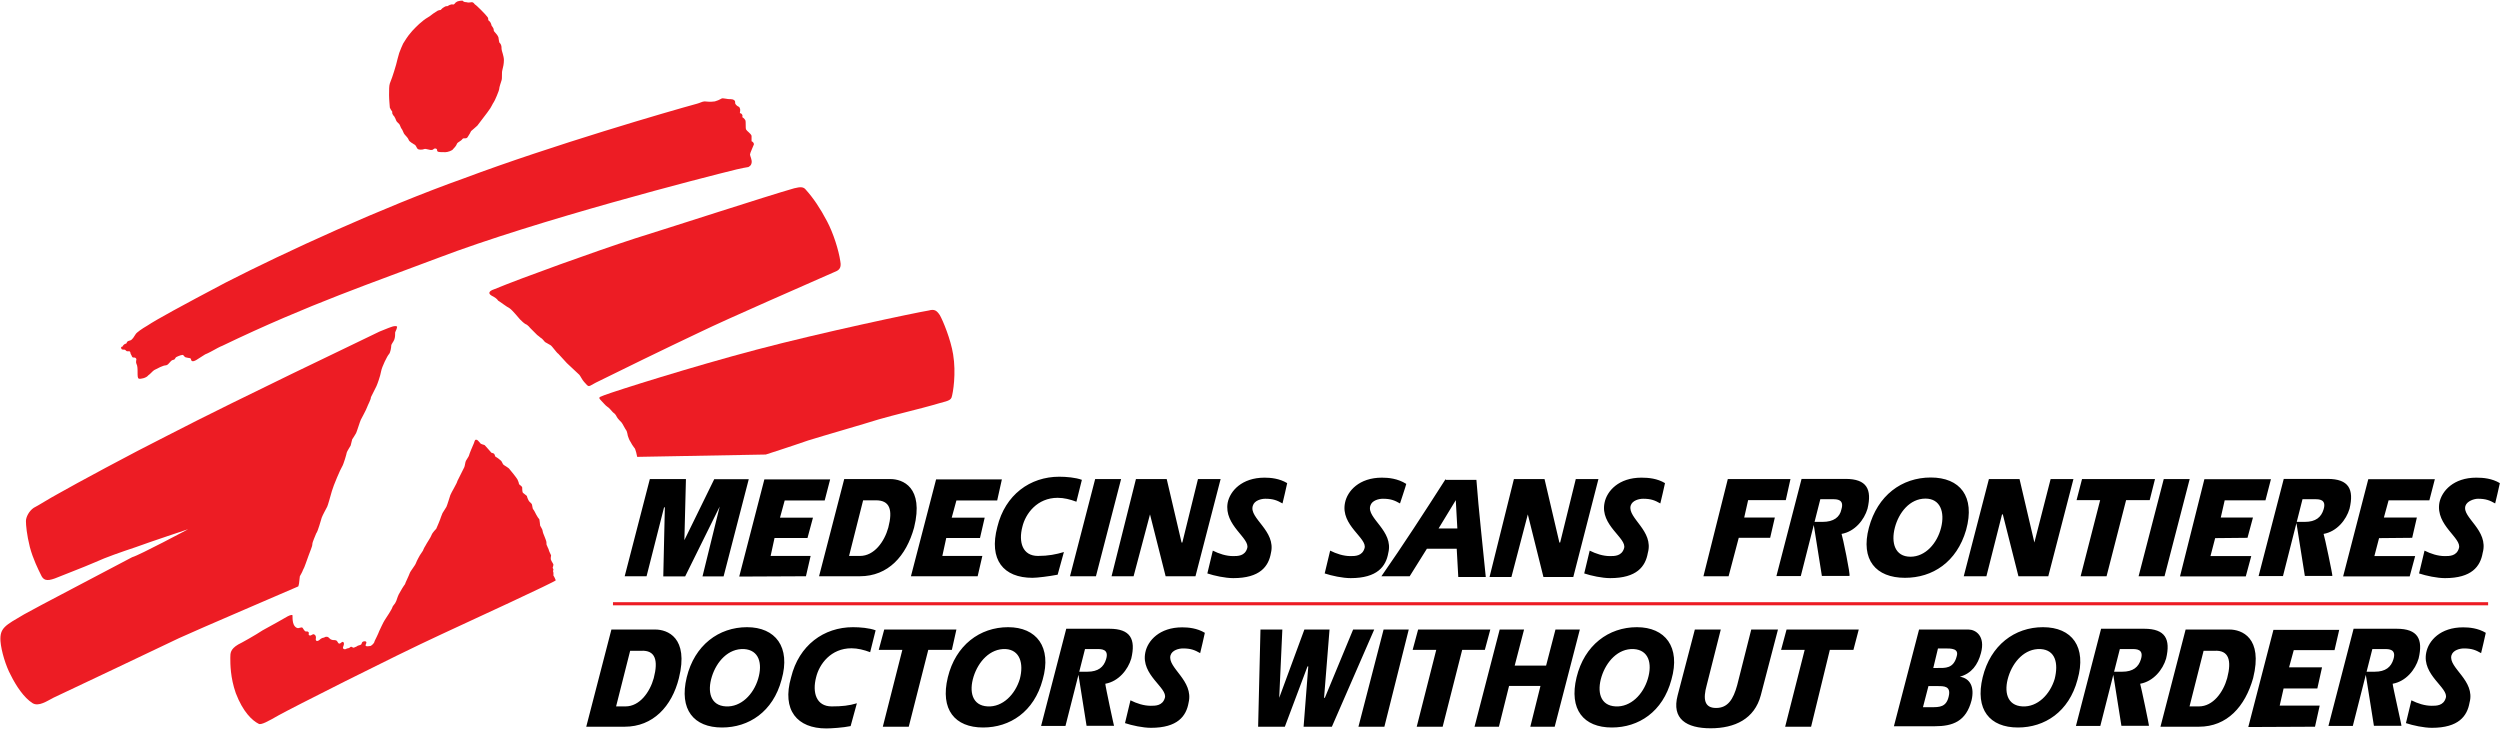
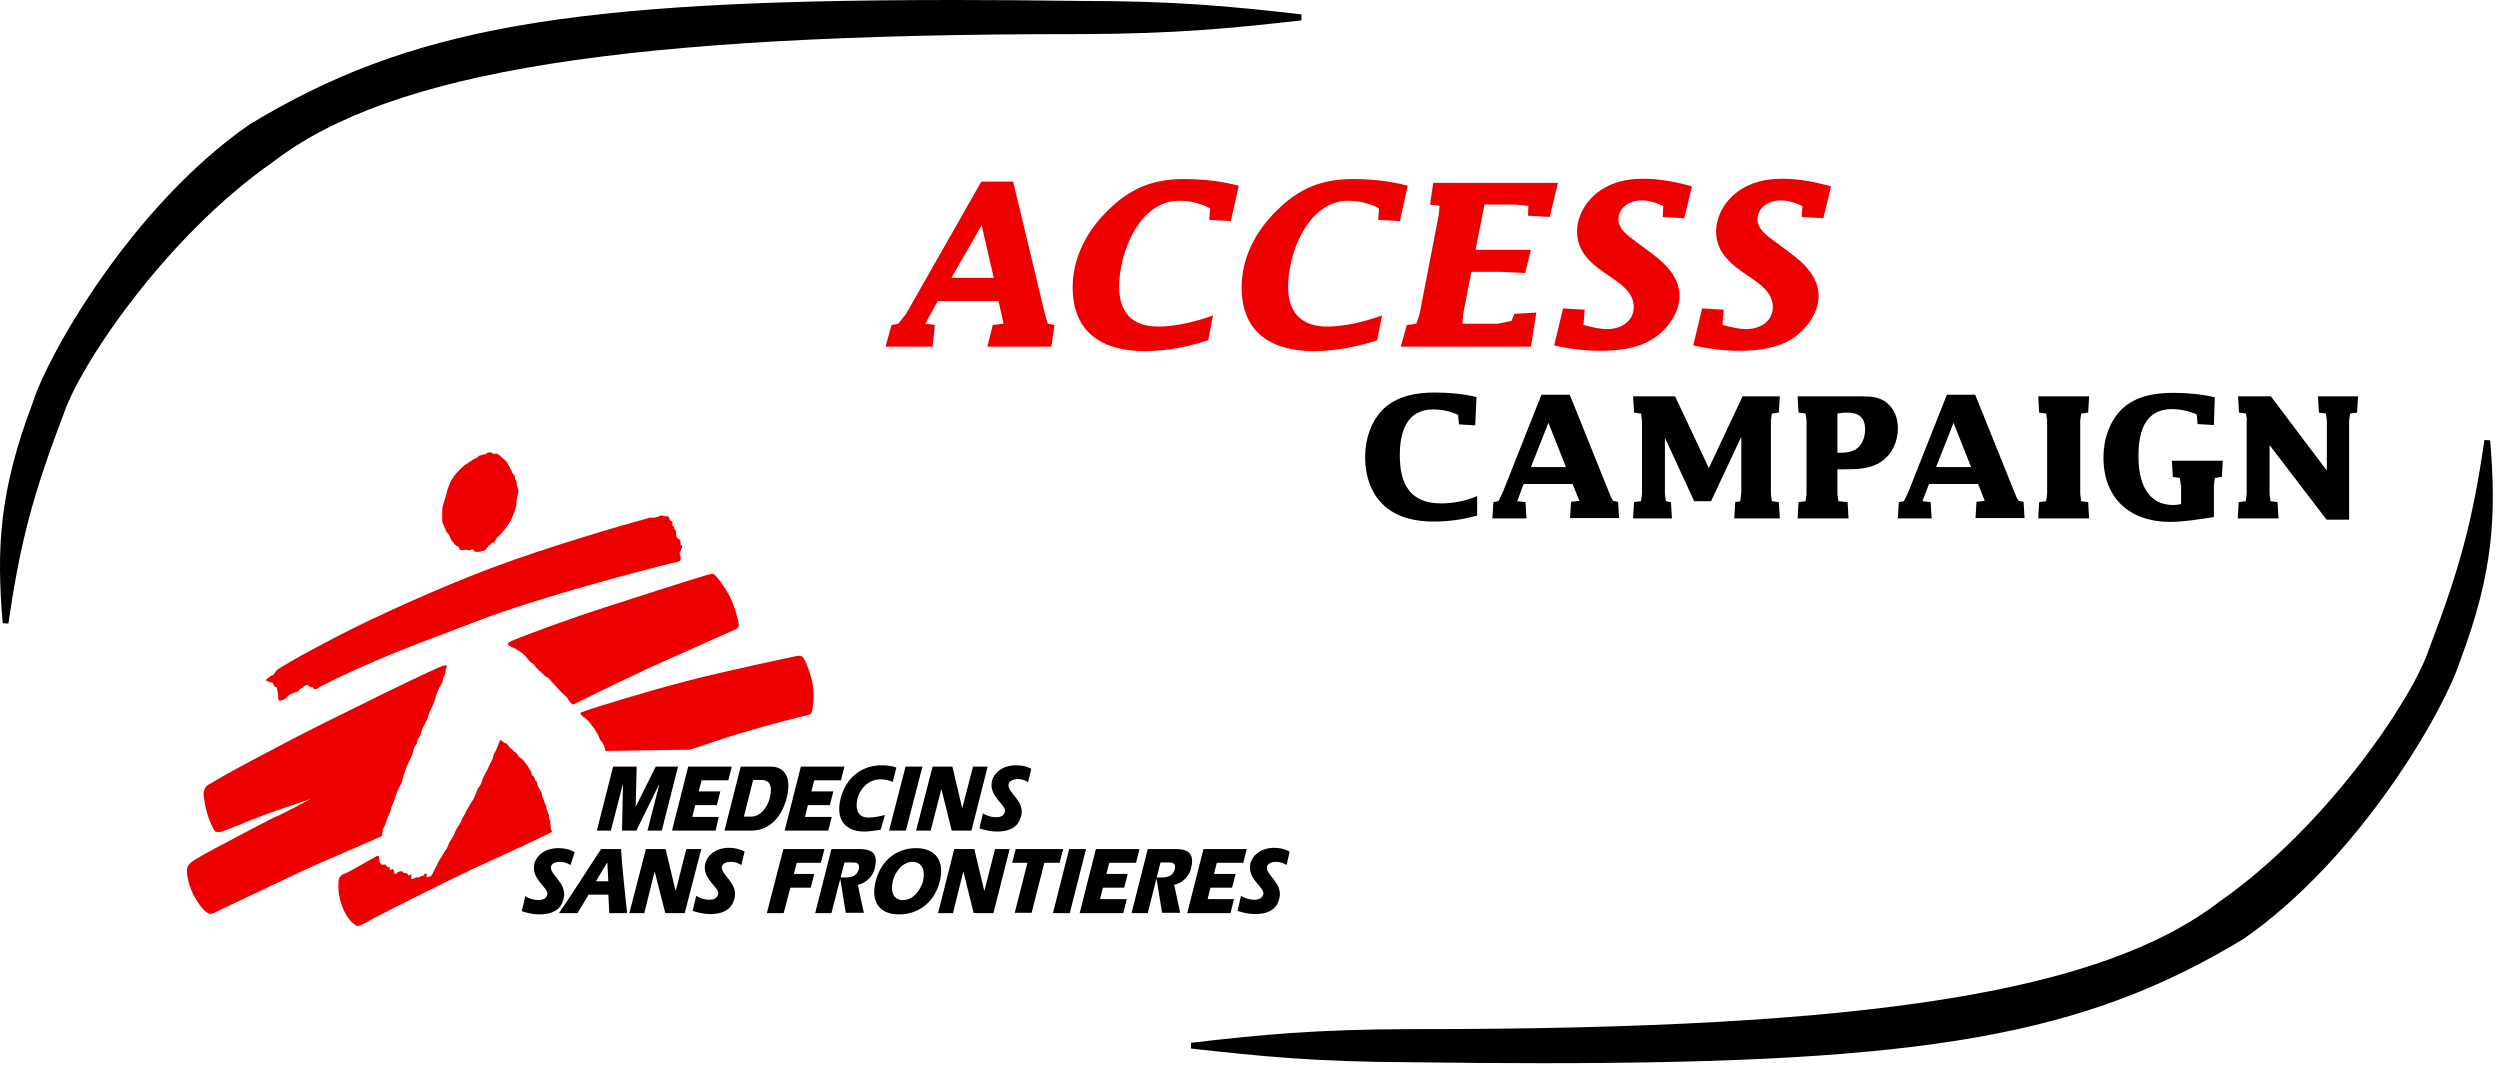
- <svg xmlns="http://www.w3.org/2000/svg" version="1.1" id="Layer_1" x="0px" y="0px" viewBox="0 0 1600 466.1" style="enable-background:new 0 0 1600 466.1;" xml:space="preserve">
-   <style type="text/css">
- 	.st0{fill:#ED1C24;}
- 	.st1{fill:none;stroke:#ED1C24;stroke-width:2;}
- </style>
-   <path class="st0" d="M384.3,255.9c-2-2,0.5-2,2.5-3c8-3,55.7-18.1,97.3-29.1s101.3-23.6,110.4-25.1c3.5-1,5,0,7,3  c2,3.5,7,15.6,8.5,25.1c2,12,0,24.6-1,27.6c-1,2.5-4.5,2.5-12.5,5c-5,1.5-25.6,6.5-34.1,9c-9.5,3-35.6,10.5-45.2,13.5  c-11.5,4-27.1,9-27.1,9l-82.3,1.5c0,0-1-5.5-2-6c-0.5-0.5-2-3-2.5-4c-0.5-0.5-1.5-3.5-1.5-3.5s-0.5-3-1-3.5s-2.5-4.5-3-5  s-2.5-2.5-3-3.5s-1-2-2.5-3c-1-1-2.5-3-3.5-3.5C387.3,259.4,386.3,257.9,384.3,255.9" />
-   <g>
-     <path class="st0" d="M168.1,403.4c4.5-2.5,14.6-8,16.1-9c2-1,3-1,3-0.5c0,2.5,0,7,3,8c1,0.5,3-1,3.5,0c1,1.5,1,1.5,1.5,2s2,0,2,0.5   c1,0.5,0,1.5,0.5,2c1,1,2-0.5,3-0.5c1.5,0.5,1.5,1.5,1.5,2.5c-0.5,1.5,0.5,3,3,0.5c1.5-1,1.5-0.5,2.5-1c0.5-0.5,2-0.5,2.5,0   s1.5,1.5,2,1.5c1,0.5,2,0,3,0.5s1,2,2,2s1.5-1.5,2.5-1c1.5,1.5-1.5,4,0.5,4.5c1,0.5,1.5-0.5,2.5-0.5s1.5-1,2-1s1.5,1,2,0.5   c1-0.5,1.5-0.5,2-1c1-0.5,2-0.5,2.5-1s0-2,2.5-2c2,0.5-0.5,2.5,0.5,3c0.5,0.5,2.5,0,3,0c1-0.5,2.5-2,2.5-3c0.5-1,2.5-5,3-6.5   c0.5-1,2.5-5.5,3.5-7s5-7.5,5-8.5c0.5-1,2-2.5,2-3c0.5-0.5,1-3,2-5s3.5-6,4-6.5c0-0.5,2.5-5.5,3-7s3.5-5,4-6.5s2.5-5,2.5-5l2-3   c0,0,0.5-1.5,1.5-3c1-2,3.5-5.5,4-7s3-4,3-4l1.5-3.5l1-2.5c0,0,1-3,1.5-4s2-3,2.5-4s2-6,2.5-7.5s4.5-8,4.5-9l4.5-9   c0.5-1.5,0.5-3,1-4s2-3,2-3.5s2.5-6.5,3-7.5s0.5-2.5,1.5-2.5s1.5,1,2.5,2c0.5,1,2,1,3,1.5c1,1,3.5,4,4,4.5c0,0.5,1.5,0.5,2,1   s0.5,1.5,1,2c0.5,0,3,2,3.5,2.5s1,2,1.5,2.5s3.5,2,4,3c0.5,0.5,4.5,5.5,5,6.5s1,2.5,1,3c0.5,0.5,2,1.5,2,2s0,3,0.5,3.5s2,1.5,2.5,2   c0,0.5,1,3,1.5,3.5l1.5,1.5c0.5,0.5,0.5,3,1,3.5s1.5,2.5,2,3.5s1.5,2.5,2,3c0,0.5,0.5,3,0.5,4c0.5,1,1.5,2.5,1.5,3s0.5,2,0.5,2   l1,2.5c0,0,1,2.5,1,3c0,1,0,2,0.5,2.5c0,0.5,1,2,1,2.5s1.5,3.5,1.5,3.5s-0.5,2.5,0,3c0,0.5,1.5,2.5,1.5,3s-0.5,2-0.5,2l0.5,1   c0,0-0.5,1.5,0,2v2c0.5,0.5,1.5,3,1.5,3c-0.5,1-51.7,24.6-73.3,34.6c-31.6,14.6-96.8,47.7-103.9,51.7c-7,4-11.5,6.5-13,5.5   c-4-2-10-7.5-14.6-19.6c-3.5-10-3.5-18.6-3.5-22.6c0-3,0-5.5,5-8.5C154.5,411.5,163.6,406.4,168.1,403.4 M77.8,223.3   c0,0.5,1.5,0.5,2,0.5s1,1,1.5,1h1.5c1,0.5,0.5,1.5,1,2s0.5,2,1.5,2s1.5,0,2,1c0,0.5-0.5,2,0,3c1.5,2.5,0,9,1.5,9.5c1,0.5,5-0.5,6-2   c1.5-1,3-3,4-3.5c2-1,5.5-3,7.5-3c2-0.5,2.5-3,4.5-3.5c1.5,0,1-1.5,2.5-2c1-0.5,3.5-1.5,4-1s1,1.5,2,1.5c1.5,0.5,3,0,3,1.5   c0.5,2,3.5,0,3.5,0s4-2.5,5.5-3.5c1.5-0.5,6-3,6-3s3.5-2,5-2.5c55.2-26.6,98.3-41.1,138-56.2c63.2-24.1,170.6-51.7,191.2-56.7   c2-0.5,7-1.5,7.5-1.5c0.5-0.5,1.5-0.5,2-2.5s-1-4.5-1-5.5s2-5,2.5-6.5c0-1.5-1.5-2-1.5-2v-3.5c-0.5-1.5-3-3-3.5-4s0-5-0.5-6   s-2-2-2-2s0.5-0.5,0-1.5s-1.5-1-1.5-1s0.5-2.5,0-3c0-1-1.5-1.5-1.5-1.5s-1.5-1-1.5-2s0-1.5-1-2c-0.5-0.5-3-0.5-3.5-0.5   s-2.5-0.5-3.5-0.5s-1.5,1-5,2c-3.5,0.5-5,0-6.5,0s-3,1-5,1.5c-16.6,4.5-92.8,26.6-149,47.7c-52.2,18.6-114.4,47.2-152.5,66.7   c-28.6,15.1-44.2,23.6-50.2,27.6c-3.5,2-7,4.5-7.5,5.5c-1,1.5-2,3.5-3.5,4c-2.5,0.5-2,1.5-2.5,2c-1,0-2,1-2.5,2   C77.3,221.8,77.3,222.8,77.8,223.3 M314.6,189.2c-2.5-1.5-1.5-3,1.5-4c18.1-7.5,64.2-24.1,90.3-32.6c22.6-7,84.3-27.1,101.9-32.1   c4-1,6-1,7.5,1c4.5,5,9,11.5,13.5,20.1c4,7.5,7.5,18.6,8.5,25.6c1,5-1.5,6-4,7c-19.1,8.5-66.7,29.1-86.3,38.6   c-19.1,9-54.2,26.1-66.2,32.1c-5,2.5-4,3.5-7.5-0.5c-1-1-2.5-4-3-4.5s-7-6.5-8-7.5c-0.5-0.5-4.5-5-5.5-6c-1-0.5-4-5-5-5.5   s-2.5-1.5-3.5-2c-0.5-0.5-2-2.5-2.5-2.5c-0.5-0.5-2.5-2-2.5-2l-2.5-2.5l-2-2c0,0-1.5-2-3-2.5c-1-0.5-3-2.5-3.5-3s-4.5-5.5-6.5-7   c-2-1-6.5-4.5-7.5-5C318.1,191.2,316.6,190.2,314.6,189.2 M285,97.4c-2.5,0-4.5,0-5-0.5s0-1-0.5-1.5s-1.5-0.5-2,0s-0.5,0.5-1,0.5   c-1,0.5-4-1-5-0.5s-3.5,0.5-4,0c-1-0.5-1-2.5-2.5-3c-0.5-0.5-3-1.5-3.5-3s-2.5-3-3-4s-1-2.5-1.5-3s-1-2.5-1.5-3l-1.5-1.5   c-0.5-0.5-1-2.5-1.5-3c0-0.5-1-1-1-1.5c-0.5-0.5-0.5-1-0.5-2c-0.5-0.5-1-1.5-1.5-2.5c0-0.5-0.5-5-0.5-8c0-3.5,0-6,0.5-7.5   s1-2.5,1.5-4s2-6,2.5-8s1.5-6,2-7.5s2-5,2.5-6s3.5-5.5,4.5-6.5c1-1.5,6-6.5,7.5-7.5c1-1,4-3,5-3.5c0.5-0.5,4-3,5-3.5s2-0.5,2-0.5   l1-1c0,0,0.5-0.5,1.5-1c0.5-0.5,2-0.5,2-0.5s2-1.5,3.5-1c1,0,1.5-1.5,2-1.5c1-1,4-1,4-1c0.5,0.5,1,1,2.5,1c1.5,0.5,2.5,0,3.5,0   s1.5,1,2,1.5c0.5,0,7,6.5,8,8c0.5,0.5,0.5,1.5,0.5,2c0.5,0.5,1.5,1,2,3c0,1,1.5,1.5,1.5,3.5c0,1,2,2,3,4.5c0,0.5,0.5,3,0.5,3   c0,0.5,0.5,0.5,1,1.5s0.5,2,0.5,3s1.5,4.5,1.5,7s-0.5,4.5-1,6.5c-0.5,1.5,0,5-0.5,6.5s-1.5,4.5-1.5,5.5s-3,8-3.5,8.5s-2,4-3,5   c-0.5,1-6.5,8.5-7.5,10c-1,1-3.5,3-4,3.5c-0.5,1-1,2-2,3.5c-1,2-2.5,0.5-3.5,1.5c-1,1.5-3,2-3.5,3c-0.5,1.5-2,3-2.5,3.5   C289.5,96.4,286.5,97.4,285,97.4 M120.4,338.7c0,0-24.1,8-33.6,11.5c-9,3-19.1,6.5-25.6,9.5c-8,3.5-22.6,9-26.1,10.5   c-5.5,2-7.5,1-9-2.5c-1.5-3-5-10-7-17.6c-2-8-2.5-14-2.5-16.6s2-6.5,5-8.5c3-1.5,10-6,15.6-9c10.5-6,47.7-26.1,69.7-37.1   c23.1-12,60.2-30.1,79.8-39.6s52.2-25.1,56.2-27.1c4-1.5,8-3.5,10-3.5s1,1,1,1.5s-0.5,1-1,2.5c0,1.5,0,3-0.5,4.5s-2,3-2,4   s-0.5,4.5-1.5,5.5s-4.5,8-5,11s-2.5,8.5-3,9.5l-3.5,7c0,1.5-2,5-2.5,6.5s-3.5,7-4,8s-2.5,7.5-3,8.5s-2.5,4-2.5,4l-1,4   c0,0-2.5,4-2.5,4.5s-2,7.5-3,9s-5.5,12-6.5,15.6c-1,3.5-2.5,9-3,10s-3,5.5-3.5,7s-2.5,9-3.5,10c-0.5,1.5-2.5,5.5-2.5,7   s-1.5,4.5-2.5,7.5c-1,2.5-2.5,7.5-3.5,9c-0.5,1.5-1.5,3-2,4c0,1-0.5,3.5-0.5,4.5c0,0.5-0.5,2-0.5,2c-1,0.5-66.7,28.6-76.3,33.1   c-9.5,4.5-75.8,36.1-80.3,38.1c-4,2-9.5,6-13.5,3.5c-5.5-3.5-10.5-11-14-18.1c-3-5.5-6-15.1-6.5-21.6c-0.5-8.5,3-10,15.1-17.1   c6-3.5,54.2-28.6,69.2-36.6C89.3,355.3,120.4,338.7,120.4,338.7" />
+ <svg xmlns="http://www.w3.org/2000/svg" width="199px" height="85px" viewBox="0 0 199 85" version="1.1">
+   <defs />
+   <g id="Symbols-Desktop" stroke="none" stroke-width="1" fill="none" fill-rule="evenodd">
+     <g id="Header" transform="translate(-82, -73)" fill-rule="nonzero">
+       <g id="msf-logo">
+         <g transform="translate(82, 73)">
+           <path d="M73.654,25.767 L74.414,25.868 L74.237,27.593 L70.488,27.593 L70.969,25.868 L71.501,25.767 L72.109,25.006 L78.113,14.456 L80.646,14.456 L83.179,25.006 L83.407,25.767 L83.939,25.868 L83.686,27.593 L78.594,27.593 L79.025,25.868 L79.886,25.767 L79.481,23.966 L74.642,23.966 L73.654,25.767 Z M79.101,22.115 L78.138,17.93 L75.732,22.115 L79.101,22.115 Z" id="Shape" fill="#EE0000" />
+           <path d="M97.974,17.601 L96.251,17.499 L96.327,16.586 C95.567,16.18 94.731,15.978 93.87,15.978 C90.678,15.978 89.082,20.137 89.082,22.825 C89.082,24.854 90.121,25.995 92.198,25.995 C93.616,25.995 95.238,25.589 96.555,25.108 L96.175,27.086 C94.528,27.618 92.831,27.948 91.108,27.948 C87.765,27.948 85.383,26.477 85.383,22.876 C85.383,20.517 86.498,18.412 88.145,16.789 C89.918,15.014 91.716,14.253 94.25,14.253 C95.719,14.253 97.188,14.405 98.607,14.786 L97.974,17.601 Z" id="Shape" fill="#EE0000" />
+           <path d="M111.425,17.601 L109.702,17.499 L109.778,16.586 C109.018,16.18 108.183,15.978 107.321,15.978 C104.129,15.978 102.533,20.137 102.533,22.825 C102.533,24.854 103.572,25.995 105.649,25.995 C107.068,25.995 108.689,25.589 110.006,25.108 L109.626,27.086 C107.98,27.618 106.283,27.948 104.56,27.948 C101.216,27.948 98.835,26.477 98.835,22.876 C98.835,20.517 99.949,18.412 101.596,16.789 C103.369,15.014 105.168,14.253 107.701,14.253 C109.17,14.253 110.64,14.405 112.058,14.786 L111.425,17.601 Z" id="Shape" fill="#EE0000" />
+           <polygon id="Shape" fill="#EE0000" points="111.982 25.868 112.742 25.767 112.996 25.006 114.516 17.144 114.592 16.383 113.832 16.282 114.085 14.557 124.015 14.557 123.357 17.271 121.634 17.17 121.659 16.383 120.595 16.282 118.163 16.282 117.454 19.883 121.862 19.883 121.406 21.735 119.43 21.633 117.125 21.633 116.466 25.006 116.416 25.767 119.227 25.767 120.317 25.539 120.545 24.981 122.293 24.879 121.862 27.593 111.501 27.593" />
+           <path d="M124.421,24.55 L126.143,24.651 L126.042,25.868 C126.65,26.021 127.308,26.198 127.942,26.198 C128.98,26.198 130.044,25.615 130.044,24.448 C130.044,23.256 129.006,22.597 128.119,21.988 C126.802,21.101 125.535,20.162 125.535,18.438 C125.535,17.17 126.244,16.003 127.232,15.267 C128.296,14.481 129.512,14.228 130.83,14.228 C132.122,14.228 133.414,14.481 134.68,14.836 L134.072,17.372 L132.35,17.271 L132.4,16.409 C131.868,16.13 131.235,15.952 130.652,15.952 C129.766,15.952 128.828,16.485 128.828,17.474 C128.828,18.362 129.867,18.945 130.475,19.427 C131.843,20.441 133.692,21.608 133.692,23.561 C133.692,24.955 132.654,26.3 131.514,27.01 C130.298,27.745 128.803,27.923 127.384,27.923 C126.168,27.923 124.902,27.771 123.711,27.492 L124.421,24.55 Z" id="Shape" fill="#EE0000" />
+           <path d="M135.491,24.55 L137.213,24.651 L137.112,25.868 C137.72,26.021 138.379,26.198 139.012,26.198 C140.051,26.198 141.115,25.615 141.115,24.448 C141.115,23.256 140.076,22.597 139.189,21.988 C137.872,21.101 136.605,20.162 136.605,18.438 C136.605,17.17 137.315,16.003 138.303,15.267 C139.367,14.481 140.583,14.228 141.9,14.228 C143.192,14.228 144.484,14.481 145.75,14.836 L145.142,17.372 L143.42,17.271 L143.47,16.409 C142.939,16.13 142.305,15.952 141.723,15.952 C140.836,15.952 139.899,16.485 139.899,17.474 C139.899,18.362 140.937,18.945 141.545,19.427 C142.913,20.441 144.762,21.608 144.762,23.561 C144.762,24.955 143.724,26.3 142.584,27.01 C141.368,27.745 139.873,27.923 138.455,27.923 C137.239,27.923 135.997,27.771 134.781,27.492 L135.491,24.55 Z" id="Shape" fill="#EE0000" />
+           <path d="M117.429,33.857 L116.137,33.781 L116.061,33.02 C115.453,32.741 114.744,32.589 114.085,32.589 C111.932,32.589 111.425,34.441 111.425,36.241 C111.425,38.524 112.236,40.071 114.718,40.071 C115.656,40.071 116.72,39.868 117.581,39.487 L117.581,41.034 C116.441,41.364 115.276,41.516 114.11,41.516 C112.742,41.516 111.298,41.237 110.234,40.299 C109.12,39.335 108.664,37.839 108.664,36.393 C108.664,34.998 109.12,33.502 110.158,32.513 C111.273,31.499 112.742,31.245 114.212,31.245 C115.326,31.245 116.441,31.346 117.53,31.6 L117.429,33.857 Z" id="Shape" fill="#000000" />
+           <path d="M120.773,39.893 L121.431,39.969 L121.507,41.263 L118.797,41.263 L118.873,39.969 L119.278,39.893 L119.633,39.158 L122.698,31.423 L124.953,31.423 L128.22,39.538 L128.398,39.868 L128.803,39.944 L128.879,41.237 L124.978,41.237 L125.054,39.944 L125.712,39.868 L125.181,38.524 L121.279,38.524 L120.773,39.893 Z M124.649,37.18 L123.255,33.654 L121.862,37.18 L124.649,37.18 Z" id="Shape" fill="#000000" />
+           <polygon id="Shape" fill="#000000" points="132.552 34.897 132.527 34.922 132.527 39.335 132.603 39.893 133.008 39.969 133.084 41.263 129.994 41.263 130.07 39.969 130.627 39.893 130.703 39.335 130.703 33.477 130.627 32.919 130.07 32.843 129.994 31.549 133.338 31.549 136.023 37.256 138.708 31.549 141.672 31.549 141.596 32.843 141.039 32.919 140.963 33.477 140.963 39.335 141.039 39.893 141.596 39.969 141.672 41.263 138.049 41.263 138.125 39.969 138.531 39.893 138.607 39.158 138.607 34.821 138.581 34.821 136.2 39.893 134.857 39.893" />
+           <path d="M146.257,37.332 L146.257,39.335 L146.333,39.893 L147.068,39.969 L147.144,41.263 L143.09,41.263 L143.166,39.969 L143.724,39.893 L143.8,39.335 L143.8,33.477 L143.724,32.919 L143.166,32.843 L143.09,31.549 L148.182,31.549 C148.917,31.549 149.626,31.6 150.184,32.057 C150.817,32.589 151.07,33.299 151.07,34.085 C151.07,35.151 150.64,36.114 149.753,36.748 C148.841,37.357 147.752,37.357 146.713,37.357 L146.257,37.357 L146.257,37.332 Z M146.434,36.038 C146.992,36.038 147.524,35.988 147.954,35.582 C148.309,35.227 148.461,34.669 148.461,34.187 C148.461,33.223 147.954,32.843 147.042,32.843 C146.764,32.843 146.51,32.868 146.257,32.919 L146.257,36.038 L146.434,36.038 Z" id="Shape" fill="#000000" />
+           <path d="M153.021,39.893 L153.679,39.969 L153.755,41.263 L151.07,41.263 L151.146,39.969 L151.552,39.893 L151.906,39.158 L154.971,31.423 L157.226,31.423 L160.494,39.538 L160.671,39.868 L161.076,39.944 L161.152,41.237 L157.251,41.237 L157.327,39.944 L157.986,39.868 L157.454,38.524 L153.553,38.524 L153.021,39.893 Z M156.897,37.18 L155.503,33.654 L154.11,37.18 L156.897,37.18 Z" id="Shape" fill="#000000" />
+           <polygon id="Shape" fill="#000000" points="165.586 39.335 165.662 39.893 166.219 39.969 166.295 41.263 162.242 41.263 162.318 39.969 162.875 39.893 162.951 39.335 162.951 33.477 162.875 32.919 162.318 32.843 162.242 31.549 166.295 31.549 166.219 32.843 165.662 32.919 165.586 33.477" />
+           <path d="M173.591,38.6 L173.515,38.042 L172.957,37.966 L172.881,36.672 L176.935,36.672 L176.859,37.966 L176.301,38.042 L176.225,38.6 L176.225,41.161 C174.984,41.339 173.869,41.542 172.729,41.542 C169.537,41.542 167.435,39.665 167.435,36.419 C167.435,35.024 167.891,33.528 168.93,32.538 C170.019,31.524 171.513,31.27 172.983,31.27 C174.097,31.27 175.212,31.372 176.301,31.625 L176.225,33.832 L174.933,33.756 L174.857,32.995 C174.249,32.716 173.54,32.564 172.881,32.564 C170.677,32.564 170.221,34.491 170.221,36.292 C170.221,38.143 170.753,40.198 173.008,40.198 C173.211,40.198 173.413,40.172 173.616,40.121 L173.616,38.6 L173.591,38.6 Z" id="Shape" fill="#000000" />
+           <polygon id="Shape" fill="#000000" points="178.86 33.477 178.784 32.919 178.226 32.843 178.15 31.549 180.76 31.549 185.218 37.459 185.218 33.477 185.142 32.919 184.585 32.843 184.509 31.549 187.701 31.549 187.625 32.843 187.067 32.919 186.991 33.477 186.991 41.364 185.193 41.364 180.658 35.43 180.658 39.335 180.734 39.893 181.292 39.969 181.368 41.263 178.125 41.263 178.201 39.969 178.758 39.893 178.834 39.335 178.834 33.477" />
+           <polygon id="Shape" fill="#000000" points="54.63 67.588 53.794 70.885 53.769 70.885 52.983 67.588 51.413 67.588 50.095 72.685 51.286 72.685 52.097 69.414 52.122 69.414 52.958 72.685 54.503 72.685 55.821 67.588" />
+           <path d="M47.841,67.588 C46.726,69.287 45.637,71.011 44.497,72.685 L45.966,72.685 L46.853,71.214 L48.423,71.214 L48.499,72.685 L49.918,72.685 C49.741,70.986 49.538,69.261 49.437,67.588 L47.841,67.588 Z M47.435,70.149 L48.322,68.678 L48.347,68.678 L48.423,70.149 L47.435,70.149 Z" id="Shape" fill="#000000" />
+           <path d="M57.467,68.957 C57.543,68.678 57.923,68.602 58.126,68.602 C58.531,68.602 58.759,68.704 59.012,68.856 C59.012,68.856 59.266,67.841 59.266,67.791 C58.86,67.562 58.404,67.486 58.05,67.486 C56.859,67.486 56.226,68.196 56.124,68.805 C55.897,69.997 57.315,70.656 57.163,71.189 C57.062,71.595 56.656,71.62 56.454,71.62 C56.074,71.62 55.719,71.493 55.415,71.316 L55.137,72.508 C55.517,72.635 56.048,72.761 56.504,72.761 C57.898,72.761 58.328,72.127 58.48,71.443 C58.734,70.251 57.315,69.617 57.467,68.957" id="Shape" fill="#000000" />
+           <path d="M43.864,68.957 C43.94,68.678 44.32,68.602 44.522,68.602 C44.928,68.602 45.156,68.704 45.409,68.856 C45.409,68.856 45.738,67.892 45.738,67.841 C45.308,67.562 44.801,67.512 44.446,67.512 C43.256,67.512 42.622,68.222 42.521,68.83 C42.293,70.022 43.712,70.682 43.56,71.214 C43.458,71.62 43.053,71.645 42.85,71.645 C42.47,71.645 42.116,71.519 41.812,71.341 L41.533,72.533 C41.913,72.66 42.445,72.787 42.901,72.787 C44.294,72.787 44.75,72.153 44.877,71.468 C45.13,70.251 43.712,69.617 43.864,68.957" id="Shape" fill="#000000" />
+           <polygon id="Shape" fill="#000000" points="78.366 70.885 78.341 70.885 77.556 67.588 75.96 67.588 74.668 72.685 75.858 72.685 76.669 69.414 76.694 69.414 77.505 72.685 79.076 72.685 80.368 67.588 79.202 67.588" />
+           <polygon id="Shape" fill="#000000" points="63.42 68.678 65.345 68.678 65.624 67.588 62.356 67.588 61.039 72.685 62.382 72.685 62.914 70.656 64.535 70.656 64.813 69.566 63.192 69.566" />
+           <polygon id="Shape" fill="#000000" points="84.623 67.588 80.849 67.588 80.57 68.678 81.786 68.678 80.773 72.66 82.115 72.66 83.129 68.678 84.345 68.678" />
+           <polygon id="Shape" fill="#000000" points="85.105 67.588 83.813 72.685 85.155 72.685 86.447 67.588" />
+           <polygon id="Shape" fill="#000000" points="89.487 70.656 89.766 69.566 88.069 69.566 88.297 68.678 90.425 68.678 90.703 67.588 87.233 67.588 85.941 72.685 89.411 72.685 89.69 71.569 87.562 71.569 87.79 70.656" />
+           <polygon id="Shape" fill="#000000" points="98.075 70.656 98.354 69.566 96.631 69.566 96.859 68.678 98.962 68.678 99.24 67.588 95.795 67.588 94.503 72.685 97.948 72.685 98.227 71.569 96.124 71.569 96.352 70.656" />
+           <path d="M72.92,67.512 C71.4,67.512 70.133,68.45 69.703,70.149 C69.272,71.848 70.057,72.787 71.577,72.787 C72.996,72.787 74.288,71.95 74.769,70.301 C75.276,68.501 74.44,67.512 72.92,67.512 M73.477,70.124 C73.249,70.935 72.641,71.645 71.881,71.645 C71.071,71.645 70.868,70.91 71.071,70.124 C71.273,69.338 71.856,68.602 72.667,68.602 C73.426,68.627 73.654,69.312 73.477,70.124" id="Shape" fill="#000000" />
+           <path d="M100.861,68.957 C100.937,68.704 101.317,68.602 101.52,68.602 C101.925,68.602 102.153,68.704 102.407,68.856 C102.407,68.856 102.66,67.841 102.66,67.791 C102.255,67.562 101.773,67.486 101.444,67.486 C100.253,67.486 99.62,68.196 99.519,68.805 C99.291,69.997 100.709,70.656 100.557,71.189 C100.431,71.595 100.051,71.62 99.823,71.62 C99.443,71.62 99.088,71.493 98.784,71.316 L98.506,72.508 C98.886,72.635 99.418,72.761 99.873,72.761 C101.267,72.761 101.723,72.127 101.849,71.443 C102.103,70.251 100.659,69.591 100.861,68.957" id="Shape" fill="#000000" />
+           <path d="M68.284,70.428 C68.968,70.301 69.5,69.693 69.627,69.135 C69.88,68.12 69.601,67.588 68.461,67.588 L66.181,67.588 L64.889,72.685 L66.181,72.685 L67.22,68.653 L67.879,68.653 C68.081,68.653 68.487,68.653 68.36,69.185 C68.259,69.591 67.955,69.845 67.347,69.845 L67.321,69.845 L66.865,69.845 L67.321,72.66 L68.765,72.66 C68.765,72.685 68.309,70.555 68.284,70.428" id="Shape" fill="#000000" />
+           <path d="M93.464,70.428 C94.148,70.301 94.68,69.693 94.807,69.135 C95.06,68.12 94.756,67.588 93.642,67.588 L91.362,67.588 L90.07,72.685 L91.362,72.685 L92.375,68.653 L93.034,68.653 C93.236,68.653 93.642,68.653 93.515,69.185 C93.414,69.591 93.11,69.845 92.502,69.845 L92.476,69.845 L92.046,69.845 L92.502,72.66 L93.946,72.66 C93.946,72.685 93.49,70.555 93.464,70.428" id="Shape" fill="#000000" />
+           <polygon id="Shape" fill="#000000" points="65.928 66.117 66.207 65.026 64.079 65.026 64.307 64.088 66.055 64.088 66.333 62.997 64.586 62.997 64.813 62.11 66.941 62.11 67.22 61.019 63.75 61.019 62.458 66.117" />
+           <polygon id="Shape" fill="#000000" points="56.96 66.117 57.214 65.026 55.111 65.026 55.339 64.088 57.062 64.088 57.34 62.997 55.618 62.997 55.846 62.11 57.974 62.11 58.252 61.019 54.782 61.019 53.49 66.117" />
+           <path d="M68.816,66.193 C69.069,66.193 69.728,66.117 70.108,66.041 L70.437,64.874 C70.032,64.975 69.627,65.077 69.095,65.077 C68.259,65.077 68.056,64.341 68.259,63.555 C68.436,62.87 69.044,62.034 70.108,62.034 C70.463,62.034 70.767,62.135 71.071,62.236 L71.349,61.095 C71.045,60.968 70.539,60.918 70.159,60.918 C68.639,60.918 67.347,61.856 66.916,63.555 C66.485,65.254 67.296,66.193 68.816,66.193" id="Shape" fill="#000000" />
+           <polygon id="Shape" fill="#000000" points="72.109 66.117 73.426 61.019 72.084 61.019 70.767 66.117" />
+           <polygon id="Shape" fill="#000000" points="49.563 62.465 49.589 62.465 49.513 66.117 50.653 66.117 52.451 62.465 52.477 62.465 51.539 66.117 52.679 66.117 53.971 61.019 52.198 61.019 50.602 64.215 50.602 64.215 50.678 61.019 48.803 61.019 47.511 66.117 48.626 66.117" />
+           <polygon id="Shape" fill="#000000" points="74.085 66.117 74.921 62.845 74.946 62.845 75.757 66.117 77.328 66.117 78.62 61.019 77.454 61.019 76.593 64.341 76.593 64.341 75.808 61.019 74.237 61.019 72.92 66.117" />
+           <path d="M62.61,63.555 C63.167,61.4 62.002,61.019 61.368,61.019 L58.962,61.019 L57.67,66.117 L59.798,66.117 C61.242,66.117 62.23,65.026 62.61,63.555 M61.267,63.555 C61.064,64.291 60.532,65.001 59.798,65.001 L59.215,65.001 L59.95,62.084 L60.608,62.084 C61.343,62.11 61.495,62.617 61.267,63.555" id="Shape" fill="#000000" />
+           <path d="M80.292,62.389 C80.368,62.11 80.748,62.034 80.95,62.008 C81.356,62.008 81.584,62.11 81.837,62.262 C81.837,62.262 82.09,61.247 82.09,61.197 C81.685,60.968 81.229,60.918 80.874,60.918 C79.684,60.918 79.05,61.628 78.949,62.236 C78.721,63.428 80.14,64.088 79.988,64.62 C79.886,65.026 79.481,65.052 79.278,65.052 C78.898,65.052 78.544,64.925 78.24,64.747 L77.961,65.939 C78.341,66.066 78.898,66.193 79.329,66.193 C80.722,66.193 81.153,65.559 81.305,64.874 C81.533,63.682 80.114,63.073 80.292,62.389" id="Shape" fill="#000000" />
+           <path d="M28.588,68.932 C28.968,68.704 29.804,68.272 29.905,68.196 C30.057,68.095 30.159,68.12 30.159,68.171 C30.184,68.348 30.184,68.754 30.412,68.83 C30.488,68.856 30.665,68.78 30.691,68.83 C30.767,68.957 30.792,68.932 30.817,68.983 C30.843,69.033 30.969,69.008 30.995,69.033 C31.071,69.084 30.995,69.16 31.02,69.211 C31.096,69.287 31.197,69.16 31.248,69.185 C31.349,69.211 31.375,69.338 31.375,69.414 C31.349,69.54 31.425,69.642 31.628,69.464 C31.729,69.363 31.755,69.414 31.831,69.363 C31.881,69.338 31.983,69.338 32.008,69.363 C32.059,69.414 32.109,69.464 32.16,69.49 C32.236,69.515 32.337,69.49 32.388,69.515 C32.464,69.54 32.464,69.667 32.54,69.693 C32.616,69.693 32.692,69.566 32.717,69.617 C32.844,69.743 32.616,69.946 32.768,69.972 C32.844,69.997 32.895,69.921 32.971,69.921 C33.047,69.921 33.072,69.819 33.148,69.819 C33.199,69.819 33.249,69.896 33.325,69.845 C33.376,69.819 33.427,69.794 33.503,69.743 C33.579,69.693 33.68,69.718 33.731,69.693 C33.781,69.642 33.756,69.515 33.908,69.54 C34.085,69.566 33.883,69.743 33.959,69.794 C34.009,69.845 34.161,69.794 34.212,69.769 C34.313,69.743 34.389,69.617 34.44,69.54 C34.491,69.439 34.617,69.109 34.693,69.033 C34.744,68.932 34.896,68.602 34.972,68.475 C35.048,68.348 35.377,67.841 35.403,67.765 C35.428,67.689 35.555,67.562 35.58,67.512 C35.605,67.461 35.681,67.258 35.757,67.08 C35.833,66.928 36.061,66.599 36.087,66.548 C36.112,66.497 36.264,66.091 36.34,65.99 C36.391,65.863 36.619,65.584 36.669,65.457 C36.72,65.33 36.847,65.052 36.847,65.052 L36.999,64.798 C36.999,64.798 37.049,64.696 37.125,64.544 C37.201,64.392 37.404,64.088 37.455,63.961 C37.505,63.86 37.683,63.631 37.683,63.631 L37.809,63.327 L37.911,63.099 C37.911,63.099 37.987,62.845 38.037,62.769 C38.088,62.693 38.215,62.541 38.265,62.439 C38.316,62.338 38.417,61.957 38.493,61.831 C38.544,61.704 38.848,61.197 38.873,61.095 C38.898,60.994 39.202,60.461 39.228,60.36 C39.253,60.258 39.278,60.106 39.304,60.03 C39.354,59.954 39.456,59.776 39.481,59.726 C39.506,59.675 39.709,59.193 39.734,59.117 C39.76,59.041 39.785,58.914 39.861,58.914 C39.937,58.914 39.988,58.99 40.064,59.066 C40.114,59.142 40.241,59.142 40.317,59.193 C40.393,59.269 40.621,59.523 40.621,59.548 C40.621,59.599 40.748,59.599 40.798,59.65 C40.824,59.7 40.849,59.802 40.9,59.802 C40.95,59.827 41.128,59.954 41.178,60.03 C41.229,60.081 41.254,60.208 41.33,60.258 C41.381,60.309 41.609,60.436 41.634,60.487 C41.66,60.537 41.989,60.943 42.04,61.019 C42.09,61.095 42.116,61.222 42.141,61.247 C42.166,61.298 42.293,61.374 42.293,61.425 C42.293,61.476 42.318,61.653 42.344,61.704 C42.369,61.755 42.521,61.805 42.521,61.856 C42.546,61.907 42.597,62.084 42.622,62.135 C42.648,62.16 42.724,62.211 42.724,62.236 C42.749,62.287 42.774,62.49 42.8,62.541 C42.825,62.591 42.926,62.744 42.952,62.82 C42.977,62.896 43.078,63.023 43.104,63.073 C43.129,63.124 43.129,63.327 43.154,63.378 C43.18,63.454 43.256,63.606 43.281,63.631 C43.281,63.657 43.306,63.783 43.306,63.783 L43.382,63.961 C43.382,63.961 43.484,64.139 43.484,64.215 C43.484,64.291 43.509,64.367 43.509,64.417 C43.509,64.468 43.61,64.595 43.61,64.646 C43.61,64.696 43.712,64.925 43.712,64.925 C43.712,64.925 43.686,65.128 43.712,65.178 C43.737,65.229 43.813,65.356 43.813,65.407 C43.813,65.457 43.788,65.584 43.788,65.584 L43.838,65.66 C43.838,65.66 43.813,65.762 43.838,65.812 C43.864,65.863 43.813,65.939 43.838,65.965 C43.864,65.99 43.94,66.218 43.94,66.218 C43.889,66.294 39.734,68.222 37.936,69.033 C35.377,70.225 30.032,72.913 29.475,73.243 C28.918,73.573 28.538,73.75 28.411,73.7 C28.107,73.548 27.575,73.091 27.22,72.102 C26.916,71.265 26.916,70.606 26.942,70.251 C26.967,69.997 26.942,69.794 27.347,69.566 C27.499,69.566 28.234,69.135 28.588,68.932" id="Shape" fill="#EE0000" />
+           <path d="M21.216,54.197 C21.242,54.248 21.318,54.222 21.394,54.248 C21.419,54.248 21.495,54.324 21.546,54.324 C21.596,54.324 21.647,54.298 21.672,54.324 C21.748,54.374 21.723,54.451 21.774,54.501 C21.824,54.552 21.824,54.653 21.9,54.679 C21.951,54.704 22.052,54.679 22.052,54.755 C22.078,54.806 22.027,54.907 22.078,54.983 C22.179,55.186 22.103,55.719 22.204,55.769 C22.306,55.795 22.61,55.719 22.711,55.617 C22.812,55.516 22.964,55.364 23.04,55.313 C23.192,55.237 23.496,55.085 23.648,55.059 C23.8,55.034 23.876,54.78 24.003,54.78 C24.155,54.755 24.104,54.653 24.18,54.628 C24.282,54.577 24.459,54.476 24.535,54.552 C24.56,54.577 24.611,54.653 24.712,54.679 C24.814,54.73 24.94,54.679 24.966,54.78 C24.991,54.958 25.27,54.806 25.27,54.806 C25.27,54.806 25.599,54.577 25.751,54.527 C25.878,54.476 26.258,54.273 26.258,54.273 C26.258,54.273 26.536,54.121 26.663,54.07 C31.147,51.914 34.693,50.722 37.936,49.454 C43.002,47.502 51.742,45.244 53.414,44.839 C53.591,44.788 53.971,44.737 54.022,44.712 C54.073,44.686 54.149,44.661 54.174,44.509 C54.225,44.357 54.098,44.129 54.098,44.052 C54.098,43.976 54.275,43.647 54.301,43.52 C54.326,43.393 54.174,43.368 54.174,43.368 C54.174,43.368 54.199,43.19 54.149,43.063 C54.123,42.937 53.895,42.835 53.845,42.734 C53.794,42.632 53.845,42.328 53.794,42.226 C53.743,42.125 53.642,42.049 53.642,42.049 C53.642,42.049 53.667,41.998 53.642,41.922 C53.617,41.846 53.515,41.846 53.515,41.846 C53.515,41.846 53.541,41.643 53.541,41.592 C53.515,41.516 53.414,41.466 53.414,41.466 C53.414,41.466 53.287,41.39 53.287,41.313 C53.287,41.237 53.262,41.187 53.211,41.136 C53.161,41.085 52.983,41.085 52.907,41.085 C52.857,41.06 52.705,41.034 52.603,41.034 C52.502,41.06 52.451,41.136 52.173,41.187 C51.894,41.237 51.767,41.187 51.666,41.212 C51.539,41.237 51.413,41.313 51.261,41.339 C49.918,41.694 43.686,43.494 39.101,45.219 C34.845,46.817 29.779,49.125 26.663,50.748 C24.332,51.965 23.066,52.675 22.559,53.005 C22.28,53.157 22.002,53.36 21.951,53.436 C21.875,53.563 21.799,53.74 21.647,53.766 C21.47,53.791 21.495,53.893 21.419,53.918 C21.343,53.943 21.267,54.019 21.216,54.07 C21.166,54.07 21.191,54.146 21.216,54.197" id="Shape" fill="#EE0000" />
+           <path d="M40.545,51.407 C40.342,51.28 40.418,51.179 40.646,51.052 C42.141,50.418 45.865,49.074 48.018,48.389 C49.842,47.806 54.909,46.157 56.327,45.752 C56.656,45.65 56.808,45.65 56.96,45.828 C57.34,46.233 57.72,46.791 58.075,47.451 C58.404,48.085 58.683,48.998 58.784,49.556 C58.86,49.962 58.683,50.038 58.455,50.139 C56.884,50.849 53.034,52.548 51.413,53.284 C49.842,54.019 46.98,55.414 45.992,55.896 C45.586,56.099 45.662,56.175 45.358,55.871 C45.282,55.769 45.13,55.541 45.105,55.49 C45.054,55.44 44.522,54.958 44.472,54.882 C44.421,54.831 44.117,54.451 44.041,54.4 C43.965,54.349 43.712,53.994 43.61,53.943 C43.534,53.893 43.408,53.842 43.332,53.766 C43.281,53.715 43.18,53.588 43.104,53.538 C43.053,53.487 42.901,53.36 42.901,53.36 L42.724,53.182 L42.572,53.005 C42.572,53.005 42.445,52.827 42.344,52.777 C42.242,52.726 42.116,52.574 42.065,52.523 C42.014,52.472 41.71,52.067 41.533,51.965 C41.381,51.864 41.001,51.61 40.9,51.559 C40.824,51.585 40.722,51.509 40.545,51.407" id="Shape" fill="#EE0000" />
+           <path d="M46.245,56.885 C46.093,56.733 46.296,56.708 46.473,56.632 C47.132,56.378 51.033,55.161 54.427,54.273 C57.796,53.385 62.711,52.371 63.42,52.219 C63.724,52.168 63.851,52.193 64.003,52.447 C64.18,52.726 64.56,53.715 64.687,54.476 C64.864,55.465 64.687,56.479 64.611,56.708 C64.535,56.911 64.256,56.936 63.598,57.088 C63.192,57.19 61.52,57.621 60.811,57.824 C60.026,58.052 57.898,58.66 57.138,58.939 C56.175,59.269 54.909,59.675 54.909,59.675 L48.195,59.776 C48.195,59.776 48.094,59.32 48.043,59.269 C47.993,59.218 47.891,59.016 47.815,58.939 C47.765,58.889 47.663,58.66 47.663,58.66 C47.663,58.66 47.613,58.432 47.537,58.382 C47.486,58.331 47.334,58.001 47.283,57.95 C47.233,57.9 47.081,57.722 47.03,57.646 C46.98,57.57 46.929,57.469 46.828,57.392 C46.726,57.316 46.6,57.164 46.524,57.113 C46.473,57.139 46.422,57.037 46.245,56.885" id="Shape" fill="#EE0000" />
+           <path d="M38.139,43.926 C37.936,43.926 37.784,43.926 37.733,43.875 C37.708,43.85 37.733,43.799 37.683,43.748 C37.632,43.697 37.531,43.723 37.505,43.748 C37.48,43.773 37.48,43.773 37.404,43.799 C37.328,43.824 37.075,43.723 36.999,43.773 C36.897,43.799 36.72,43.799 36.644,43.773 C36.568,43.748 36.568,43.571 36.467,43.52 C36.416,43.494 36.213,43.393 36.163,43.292 C36.112,43.19 35.935,43.038 35.909,42.962 C35.884,42.886 35.833,42.759 35.808,42.708 C35.783,42.658 35.732,42.531 35.681,42.48 C35.656,42.429 35.605,42.404 35.555,42.353 C35.504,42.303 35.479,42.176 35.453,42.1 C35.428,42.074 35.377,41.998 35.377,41.947 C35.352,41.897 35.352,41.846 35.327,41.795 C35.301,41.745 35.225,41.668 35.225,41.618 C35.2,41.567 35.2,41.212 35.2,40.958 C35.2,40.679 35.2,40.451 35.225,40.324 C35.251,40.223 35.301,40.121 35.327,39.995 C35.352,39.893 35.479,39.513 35.529,39.335 C35.555,39.158 35.656,38.853 35.707,38.727 C35.757,38.625 35.859,38.321 35.935,38.219 C35.985,38.118 36.213,37.788 36.315,37.687 C36.391,37.585 36.821,37.154 36.923,37.078 C37.024,37.002 37.252,36.85 37.328,36.799 C37.379,36.774 37.657,36.571 37.759,36.52 C37.835,36.469 37.936,36.469 37.936,36.469 L38.037,36.368 C38.037,36.368 38.088,36.317 38.139,36.267 C38.189,36.241 38.316,36.241 38.316,36.241 C38.316,36.241 38.468,36.14 38.62,36.165 C38.696,36.19 38.721,36.064 38.797,36.038 C38.848,36.013 39.076,35.988 39.101,36.013 C39.126,36.038 39.177,36.089 39.278,36.114 C39.405,36.14 39.506,36.114 39.557,36.114 C39.608,36.14 39.684,36.216 39.734,36.216 C39.785,36.241 40.317,36.723 40.393,36.85 C40.418,36.901 40.418,36.977 40.444,37.002 C40.469,37.053 40.57,37.103 40.596,37.256 C40.621,37.357 40.722,37.408 40.748,37.56 C40.748,37.661 40.925,37.737 40.976,37.94 C40.976,37.991 41.001,38.169 41.026,38.194 C41.052,38.219 41.077,38.245 41.102,38.295 C41.128,38.372 41.128,38.448 41.128,38.549 C41.128,38.625 41.28,38.929 41.254,39.132 C41.229,39.31 41.204,39.513 41.153,39.665 C41.102,39.817 41.128,40.071 41.102,40.198 C41.077,40.299 41.001,40.578 40.976,40.654 C40.95,40.73 40.722,41.313 40.697,41.364 C40.646,41.415 40.52,41.668 40.469,41.745 C40.418,41.821 39.937,42.455 39.861,42.531 C39.785,42.607 39.582,42.759 39.532,42.835 C39.481,42.911 39.43,43.013 39.38,43.114 C39.278,43.266 39.152,43.139 39.101,43.266 C39.025,43.418 38.848,43.444 38.822,43.52 C38.772,43.647 38.67,43.748 38.62,43.799 C38.493,43.85 38.24,43.9 38.139,43.926" id="Shape" fill="#EE0000" />
+           <path d="M24.712,63.606 C24.712,63.606 22.736,64.265 21.951,64.544 C21.216,64.798 20.406,65.102 19.849,65.33 C19.19,65.609 17.999,66.091 17.721,66.167 C17.29,66.32 17.087,66.218 16.986,65.965 C16.859,65.711 16.581,65.153 16.429,64.519 C16.277,63.885 16.201,63.352 16.201,63.149 C16.201,62.947 16.353,62.591 16.581,62.465 C16.834,62.338 17.391,61.983 17.847,61.729 C18.734,61.222 21.748,59.624 23.547,58.686 C25.447,57.697 28.462,56.251 30.057,55.44 C31.679,54.653 34.313,53.385 34.643,53.259 C34.972,53.106 35.301,52.954 35.453,52.954 C35.605,52.954 35.555,53.03 35.555,53.081 C35.555,53.132 35.504,53.157 35.479,53.284 C35.453,53.411 35.479,53.538 35.428,53.664 C35.403,53.791 35.276,53.893 35.276,53.969 C35.251,54.045 35.251,54.324 35.149,54.425 C35.073,54.527 34.795,55.085 34.719,55.338 C34.668,55.592 34.516,56.023 34.465,56.124 C34.415,56.226 34.212,56.606 34.187,56.708 C34.161,56.834 34.035,57.113 34.009,57.24 C33.959,57.367 33.731,57.798 33.68,57.874 C33.629,57.95 33.477,58.483 33.452,58.559 C33.401,58.635 33.249,58.863 33.249,58.863 L33.173,59.193 C33.173,59.193 32.945,59.523 32.945,59.573 C32.945,59.624 32.793,60.182 32.717,60.284 C32.641,60.41 32.261,61.247 32.185,61.552 C32.109,61.856 31.957,62.287 31.932,62.389 C31.881,62.49 31.679,62.845 31.628,62.972 C31.577,63.099 31.4,63.682 31.349,63.809 C31.299,63.936 31.121,64.265 31.121,64.392 C31.121,64.519 30.995,64.773 30.893,65.001 C30.792,65.229 30.665,65.609 30.615,65.736 C30.564,65.863 30.463,65.965 30.463,66.066 C30.437,66.142 30.437,66.37 30.412,66.421 C30.387,66.472 30.361,66.573 30.361,66.573 C30.26,66.624 24.89,68.932 24.155,69.287 C23.395,69.642 17.949,72.229 17.619,72.381 C17.29,72.533 16.834,72.888 16.505,72.66 C16.074,72.381 15.669,71.747 15.39,71.214 C15.162,70.758 14.909,69.997 14.883,69.464 C14.833,68.78 15.137,68.653 16.125,68.07 C16.606,67.791 20.533,65.711 21.799,65.077 C22.154,64.975 24.712,63.606 24.712,63.606" id="Shape" fill="#EE0000" />
+           <path d="M198.214,35.049 L197.758,35.024 C196.846,41.364 195.807,45.244 193.35,51.661 C192.109,55.49 185.269,65.787 176.631,71.798 C167.258,78.975 148.79,81.917 112.92,81.917 L112.337,81.917 C104.737,81.942 100.456,82.348 94.807,83.007 L94.807,83.464 C100.481,84.098 104.763,84.529 112.337,84.554 C116.162,84.605 119.582,84.63 122.774,84.63 C122.774,84.63 122.774,84.63 122.774,84.63 C153.401,84.63 165.915,82.399 178.581,74.74 C187.903,68.272 194.591,56.479 195.807,52.65 C198.492,45.574 198.72,40.984 198.214,35.049 Z" id="Shape" fill="#000000" />
+           <path d="M86.067,0.076 C82.343,0.025 79.025,0 75.909,0 C45.105,0 32.515,2.232 19.849,9.916 C10.526,16.383 3.838,28.176 2.623,32.006 C-0.063,39.082 -0.291,43.647 0.216,49.607 L0.672,49.632 C1.584,43.292 2.597,39.411 5.054,32.995 C6.296,29.165 13.135,18.869 21.774,12.858 C31.172,5.656 49.715,2.714 85.763,2.714 L86.067,2.714 C93.667,2.688 97.948,2.257 103.597,1.623 L103.597,1.141 C97.948,0.507 93.667,0.076 86.067,0.076 Z" id="Shape" fill="#000000" />
+         </g>
+       </g>
+     </g>
  </g>
-   <path d="M1008.5,306.6l-10,40.6H998l-9.5-40.6h-19.6l-15.6,62.7h14l10.5-40.1l10,40.1h19.1l16.1-62.7 M920.7,338.2l11-18.1l1,18.1  H920.7z M925.2,306.6c-13.5,21.1-27.1,42.1-41.1,62.2h18.1l11-17.6h19.1l1,18.1h17.6c-2-20.6-4.5-42.1-6-62.2h-19.6L925.2,306.6z   M1043.6,323.7c1-3.5,5.5-4.5,8-4.5c5,0,7.5,1,11,3c0,0,3-12.5,3-13c-5-3-10.5-3.5-15.1-3.5c-14.5,0-22.1,8.5-23.6,16.1  c-3,14.5,14.5,22.6,12.5,29.1c-1.5,5-6,5-9,5c-4.5,0-9-1.5-13-3.5l-3.5,14.6c4.5,1.5,11.5,3,16.6,3c17.1,0,22.6-7.5,24.1-16.1  C1058.6,339.7,1041.6,331.7,1043.6,323.7 M877,323.7c1-3.5,5.5-4.5,8-4.5c5,0,7.5,1,11,3c0,0,4-12,4-12.5c-5.5-3.5-11.5-4-15.6-4  c-14.5,0-22.1,8.5-23.6,16.1c-3,14.5,14.5,22.6,12.5,29.1c-1.5,5-6,5-9,5c-4.5,0-9-1.5-13-3.5l-3.5,14.6c4.5,1.5,11.5,3,16.6,3  c17.1,0,22.6-7.5,24.1-16.1C892.1,339.7,874.5,331.7,877,323.7 M1302,347.2l-9.5-40.6h-19.6l-16.1,62.2h14.5l10-39.6h0.5l10,39.6  h19.1l16.1-62.2h-14.6 M1118.8,320.1h24.1l3-13.5h-40.1l-15.6,62.2h16.1l6.5-24.6h20.1l3-13h-19.6 M1379.2,306.6h-46.7l-3.5,13.5  h15.1l-12.5,48.7h16.6l12.5-48.7h15.1 M1384.8,306.6l-16.1,62.2h16.6l16.1-62.2 M1438.4,344.2l3.5-13h-20.6l2.5-11h26.1l3.5-13.5  h-42.6l-15.6,62.2h42.1l3.5-13h-26.1l3-11.5 M1543.8,344.2l3-13h-21.1l3-11h26.1l3.5-13.5h-42.6l-16.1,62.2h42.6l3.5-13h-26.1  l3-11.5 M1242.3,337.7c-2.5,10-10,18.6-19.6,18.6c-10,0-12.5-9-10-18.6s9.5-18.6,19.6-18.6C1241.8,319.1,1244.8,327.7,1242.3,337.7   M1235.7,305.6c-18.6,0-34.1,11.5-39.6,32.1s4.5,32.1,23.1,32.1c17.6,0,33.1-10,39.1-30.6C1264.3,317.6,1254.3,305.6,1235.7,305.6   M1577.9,323.7c1-3,5.5-4.5,8-4.5c5,0,7.5,1,11,3c0,0,3-12.5,3-13c-5-3-10.5-3.5-15.1-3.5c-14.5,0-22.1,8.5-23.6,16.1  c-2.5,14.5,14.6,22.6,12.5,29.1c-1.5,5-6,5-9,5c-4.5,0-9-1.5-13-3.5l-3.5,14.6c4.5,1.5,11.5,3,16.6,3c17.1,0,22.6-7.5,24.1-16.1  C1593,339.2,1575.4,331.2,1577.9,323.7 M1178.6,341.7c8.5-1.5,14.5-9,16.6-16.1c3-12.5-0.5-19.1-14-19.1H1153l-16.1,62.2h15.6  l12.5-49.2h8c2.5,0,7.5,0,5.5,6.5c-1,5-5,8-12,8h-6l5.5,34.6h17.6C1184.6,368.8,1179.1,342.7,1178.6,341.7 M1487.1,341.7  c8.5-1.5,14.5-9,16.6-16.1c3-12.5-0.5-19.1-14-19.1h-28.1l-16.1,62.2h15.6l12.5-49.2h8c2.5,0,7.5,0,5.5,6.5c-1.5,5-5,8-12,8h-5.5  l5.5,34.6h17.6C1493.1,368.8,1487.6,342.7,1487.1,341.7 M625.7,368.8l3-13h-25.6l2.5-11.5h21.6l3-13h-21.1l3-11h26.1l3-13.5h-42.1  l-16.1,62 M515.8,368.8l3-13h-25.6l2.5-11.5h21.1l3.5-13h-21.1l3-11h25.6l3.5-13.5h-42.1L473.1,369 M660.8,369.8c3,0,11-1,16.1-2  l4-14.5c-5,1.5-10,2.5-16.6,2.5c-10,0-12.5-9-10-18.6c2-8.5,9.5-18.6,22.6-18.6c4,0,8,1,12,2.5l3.5-14c-4-1.5-10-2-14.5-2  c-18.6,0-34.6,11.5-39.6,32.1C632.7,358.3,642.2,369.8,660.8,369.8 M701.4,368.8l16.1-62.2h-16.6l-16.1,62.2 M425,324.7h0.5l-1,44.2  h14l22.1-44.7l-11,44.7h13.5l16.1-62.2h-22.1l-19.1,39l1-39.1h-23.1l-16.1,62.2h14 M725.5,368.8l10.5-39.6l10,39.6h19.1l16.1-62.2  h-14.5l-10,40.6h-0.5l-9.5-40.6H727l-15.6,62.2 M568.5,337.7c-2.5,9-9,18.1-18.1,18.1h-7l9-35.6h8  C569.5,320.1,571.5,326.2,568.5,337.7 M585,337.7c6.5-26.1-7.5-31.1-15.1-31.1h-29.6l-16.1,62.2h26.1  C568.5,368.8,580,355.8,585,337.7 M801.8,323.7c1-3.5,5.5-4.5,8-4.5c5,0,7.5,1,11,3c0,0,3-12.5,3-13c-5-3-10.5-3.5-14.5-3.5  c-14.5,0-22.1,8.5-23.6,16.1c-2.5,14.5,14.5,22.6,12.5,29.1c-1.5,5-6,5-9,5c-4.5,0-9-1.5-13-3.5l-3.5,14.6c4.5,1.5,11.5,3,16.6,3  c17.1,0,22.6-7.5,24.1-16.1C816.8,339.7,799.2,331.7,801.8,323.7" />
-   <path class="st1" d="M392.3,386.4h1200.1" />
-   <path d="M749.1,419.5c1-3.5,5.5-4.5,8-4.5c5,0,7.5,1,11,3c0,0,3-12.5,3-13c-5-3-10.5-3.5-14.5-3.5c-14.5,0-22.1,8.5-23.6,16.1  c-3,14.5,14.5,22.6,12.5,29.1c-1.5,5-6,5-9,5c-4.5,0-9-1.5-13-3.5l-3.5,14.6c4.5,1.5,11.5,3,16.6,3c17.1,0,22.6-7.5,24.1-16.1  C764.1,435.5,747.1,427.5,749.1,419.5 M612.1,402.9h-46.2l-3.5,13h15.1L565,465.1h16.6l12.5-49.2h15.1 M707.4,437.6  c8.5-1.5,14.5-9,16.6-16.1c3-12.5-0.5-19.1-14-19.1h-27.6l-16.1,62.2h15.6l12.5-49.2h8c2.5,0,7.5,0,5.5,6.5c-1.5,5-5,8-12,8h-6  l5.5,34.6H713C713,465.1,707.4,439.1,707.4,437.6 M528.8,466.2c3,0,11-0.5,15.6-1.5l4-14.6c-5,1.5-9.5,2-16.1,2  c-10,0-12.5-9-10-18.6c2-8.5,9.5-18.6,22.6-18.6c4,0,8,1,12,2.5l3.5-14c-4-1.5-10-2-14.5-2c-18.6,0-34.6,11.5-39.6,32.1  C500.2,454.6,510.3,466.2,528.8,466.2 M418.4,434c-2.5,9-9,18.1-18.1,18.1h-6l9-35.6h7C419.4,416,421.4,422.5,418.4,434 M434.5,434  c6.5-26.1-7.5-31.1-15.1-31.1h-28.1l-16.1,62.2h24.6C417.9,465.1,430,452.1,434.5,434 M478.1,401.4c-18.1,0-33.6,11.5-38.6,32.1  s4.5,32.1,22.6,32.1c17.1,0,32.6-10,38.1-30.6C506.2,414,496.2,401.4,478.1,401.4z M485.2,434.5c-3,10-11,18.1-20.6,17.6  c-10-0.5-12-9.5-9-19.1s10.5-18.1,20.6-17.6C485.7,416,488.2,424.5,485.2,434.5z M645.2,401.4c-18.1,0-33.6,11.5-38.6,32.1  s4.5,32.1,22.6,32.1c17.1,0,32.6-10,38.1-30.6C673.3,414,663.3,401.4,645.2,401.4z M652.7,434.5c-3,10-11,18.1-20.6,17.6  c-10-0.5-12-9.5-9-19.1c3-9.5,10.5-18.1,20.6-17.6C652.7,416,655.3,424.5,652.7,434.5z M885.5,402.9l-16.1,62.2H886l15.6-62.2   M1189.6,402.9h-46.2l-3.5,13h15.1l-12.5,49.2h16.6l12-49.2h15.1 M953.8,402.9h-46.2l-3.5,13h15.1l-12.5,49.2h16.6l12.5-49.2h14.5   M1101.3,402.9l-9,35.6c-2.5,9-1.5,14.6,6,14.6s11-5.5,13.5-14.6l9-35.6h17.1l-11,42.1c-4,15.1-16.6,21.1-32.1,21.1  s-25.1-6-21.1-21.1l11-42.1L1101.3,402.9L1101.3,402.9z M879.5,402.9l-27.1,62.2h-18.1l3-38.6h-0.5l-14.5,38.6h-17.1l1.5-62.2h14  l-2,43.7l16.1-43.7h16.1l-3.5,43.7h0.5l18.1-43.7 M959.8,402.9h15.6l-6,23.1h20.1l6-23.1h15.6L995,465.1h-15.6l6.5-26.1h-20.1  l-6.5,26.1h-15.6 M1047.6,401.4c-18.1,0-33.6,11.5-38.6,32.1s4.5,32.1,22.6,32.1c17.1,0,32.6-10,38.1-30.6  C1075.7,414,1065.7,401.4,1047.6,401.4L1047.6,401.4z M1054.6,434.5c-3,10-11,18.1-20.6,17.6c-10-0.5-12-9.5-9-19.1  c3-9.5,10.5-18.1,20.6-17.6C1055.1,416,1057.6,424.5,1054.6,434.5z M1425.4,434c-2.5,9-9,18.1-18.1,18.1h-6l9-35.6h7  C1426.4,416,1428.4,422.5,1425.4,434 M1442,434c6.5-26.1-7.5-31.1-15.1-31.1h-28.1l-16.1,62.2h24.6  C1425.4,465.1,1436.9,452.1,1442,434 M1568.9,419.5c1-3.5,5.5-4.5,8-4.5c5,0,7.5,1,11,3c0,0,3-12.5,3-13c-5-3-10.5-3.5-14.5-3.5  c-14.6,0-22.1,8.5-23.6,16.1c-3,14.5,14.5,22.6,12.5,29.1c-1.5,5-6,5-9,5c-4.5,0-9-1.5-13-3.5l-3.5,14.6c4.5,1.5,11.5,3,16.6,3  c17.1,0,22.6-7.5,24.1-16.1C1584.4,435.5,1566.9,427.5,1568.9,419.5 M1531.3,437.6c8.5-1.5,14.5-9,16.6-16.1  c3-12.5-0.5-19.1-14-19.1h-27.6l-16.1,62.2h15.6l12.5-49.2h8c2.5,0,7.5,0,5.5,6.5c-1.5,5-5,8-12,8h-6l5.5,34.6h17.6  C1537.3,465.1,1531.3,439.1,1531.3,437.6 M1369.7,437.6c8.5-1.5,14.5-9,16.6-16.1c3-12.5-0.5-19.1-14-19.1h-27.6l-16.1,62.2h15.6  l12.5-49.2h8c2.5,0,7.5,0,5.5,6.5c-1.5,5-5,8-12,8h-6l5.5,34.6h17.6C1375.7,465.1,1370.2,439.1,1369.7,437.6 M1481.6,465.1l3-13.5  H1459l2.5-11h21.6l3-13.5H1465l3-11h26.1l3-13H1455l-16.1,62.2 M1237.3,427.5h3c4.5,0,10,0.5,12-7.5c1.5-5-3.5-5-7.5-5h-4.5  L1237.3,427.5z M1230.7,452.6h5.5c5,0,9.5,0,11-7c1.5-6.5-3-6.5-7-6.5h-6L1230.7,452.6z M1228.2,402.9h31.6c4.5,0,11,4,8,15.1  c-2,7.5-6,13-13.5,15.1c6.5,1,9.5,6.5,7.5,15.1c-3.5,13.5-12,16.6-23.6,16.6h-26.1L1228.2,402.9L1228.2,402.9z M1307.5,401.4  c-18.1,0-33.6,11.5-38.6,32.1s4.5,32.1,22.6,32.1c17.1,0,32.6-10,38.1-30.6C1335.6,414,1326.1,401.4,1307.5,401.4z M1315,434.5  c-3,10-11,18.1-20.6,17.6c-10-0.5-12-9.5-9-19.1s10.5-18.1,20.6-17.6C1315.5,416,1317.5,424.5,1315,434.5z" />
</svg>
